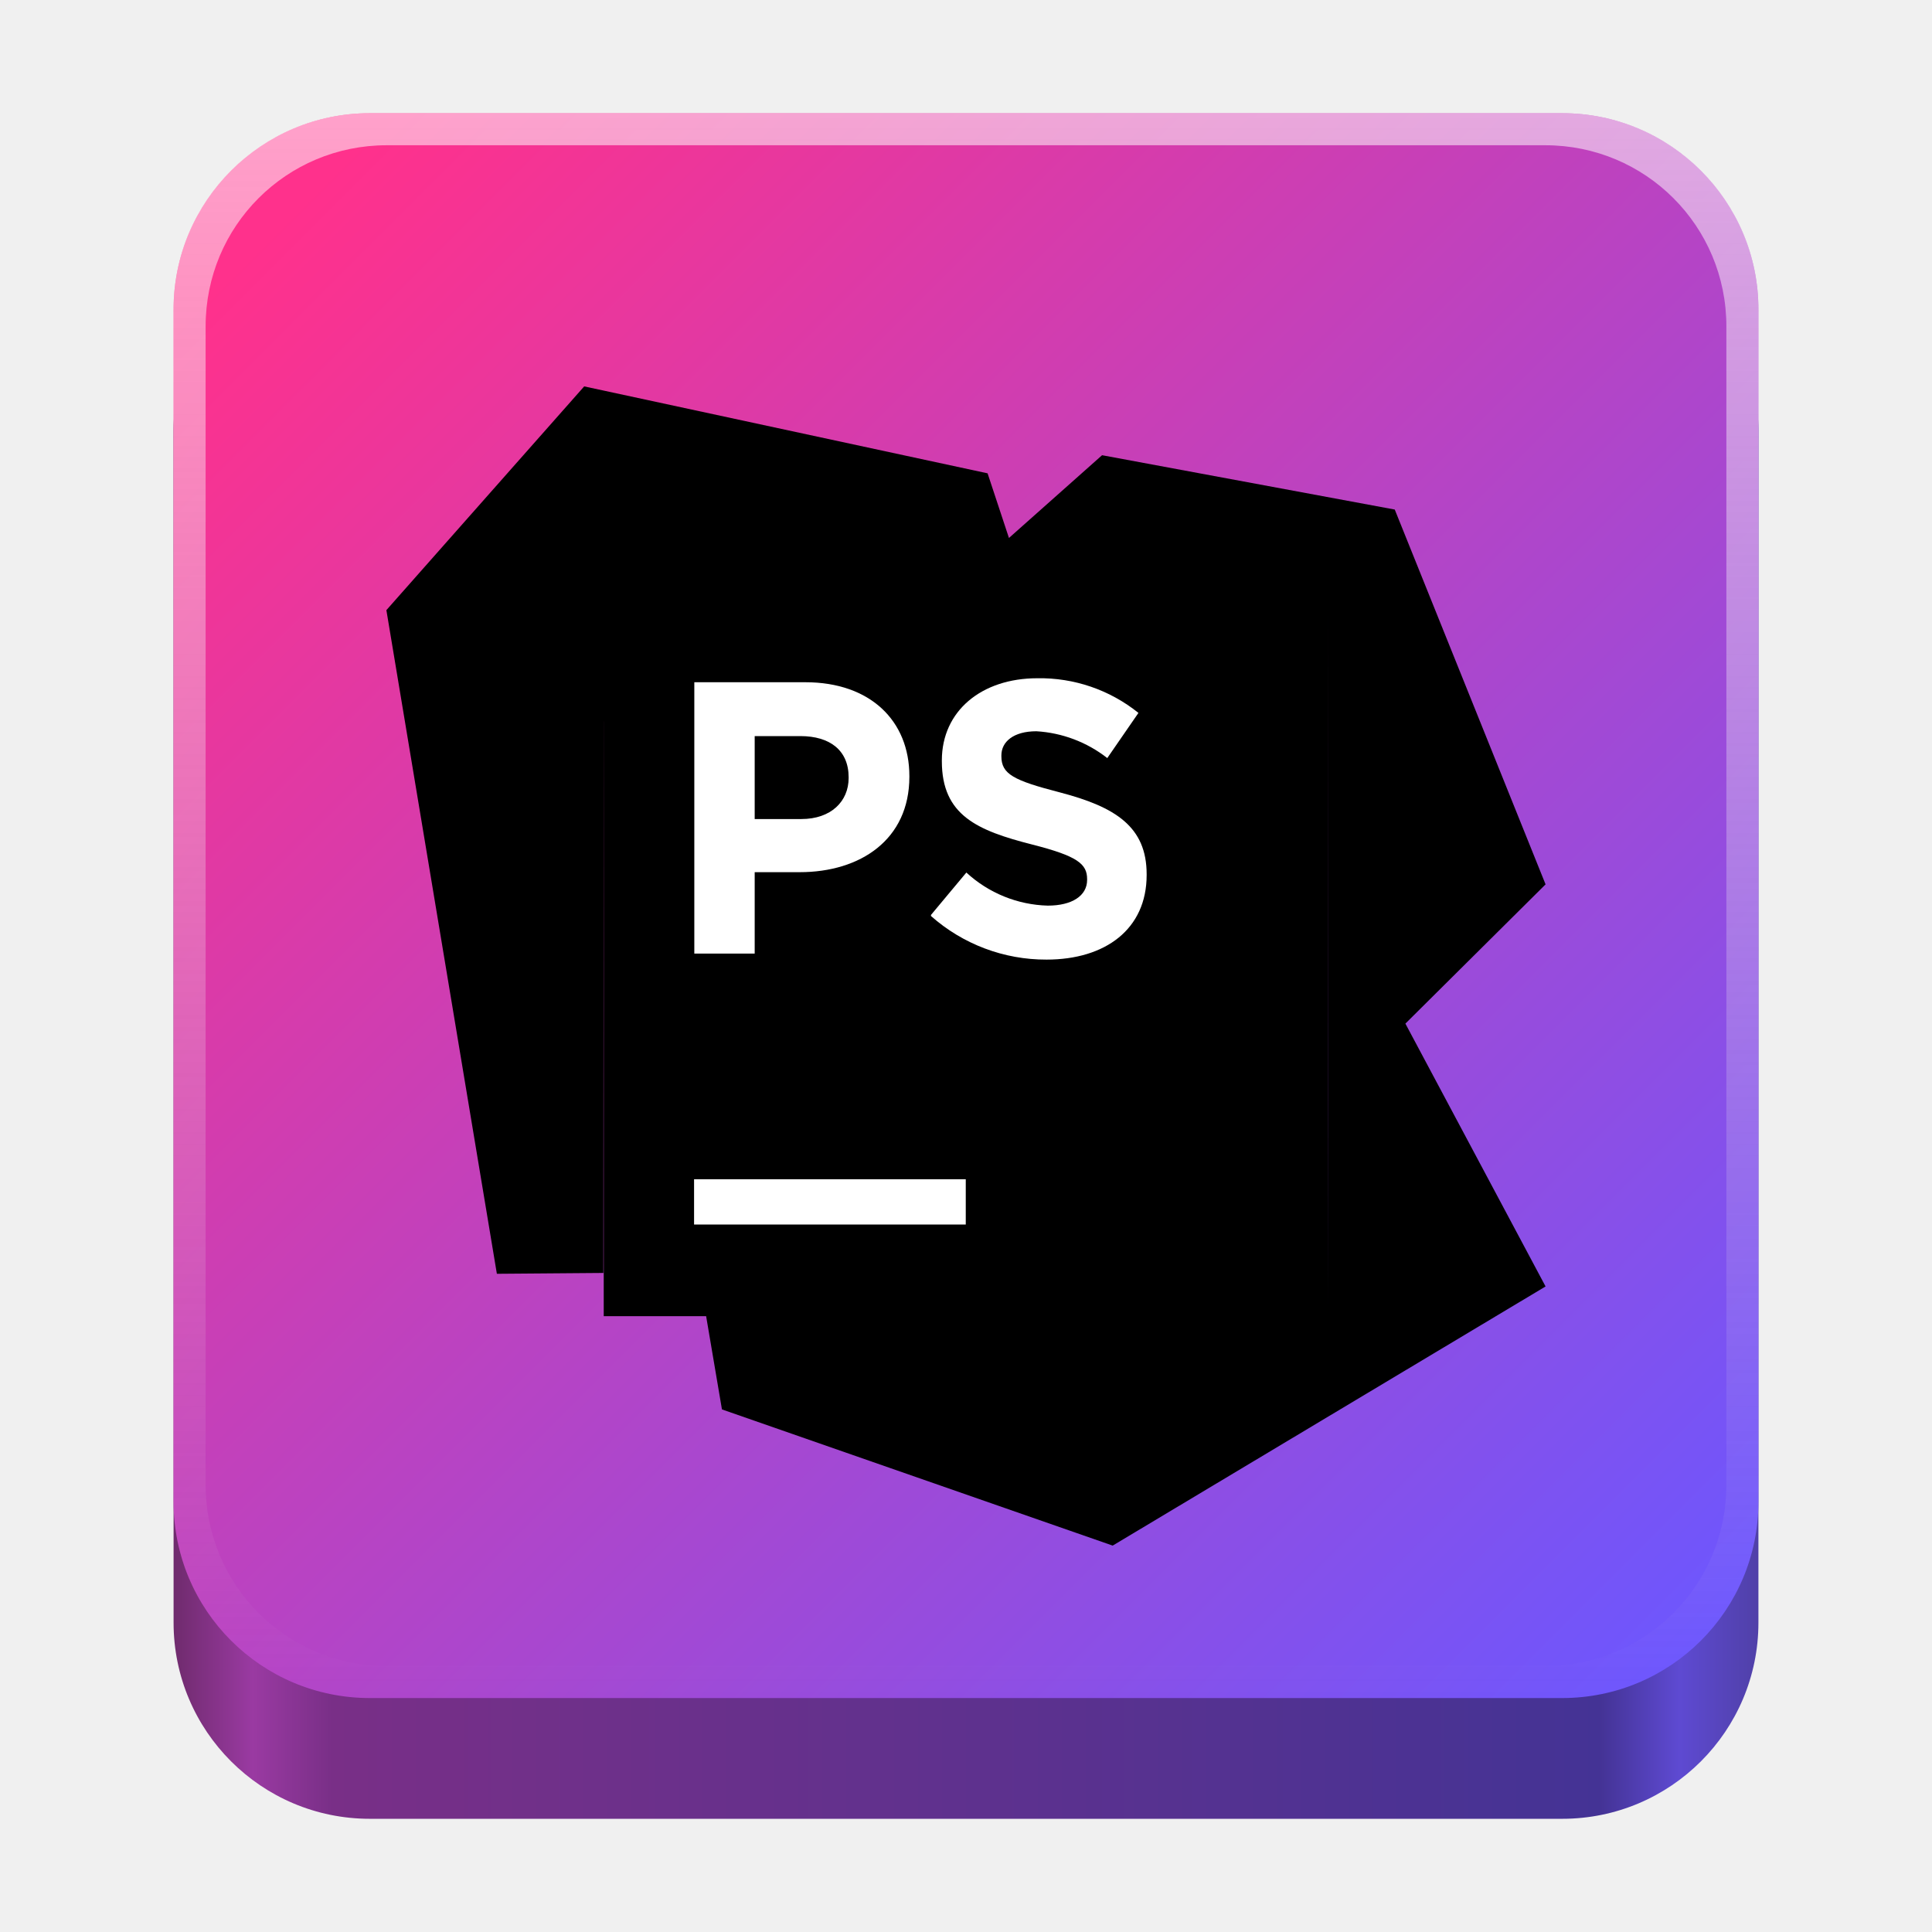
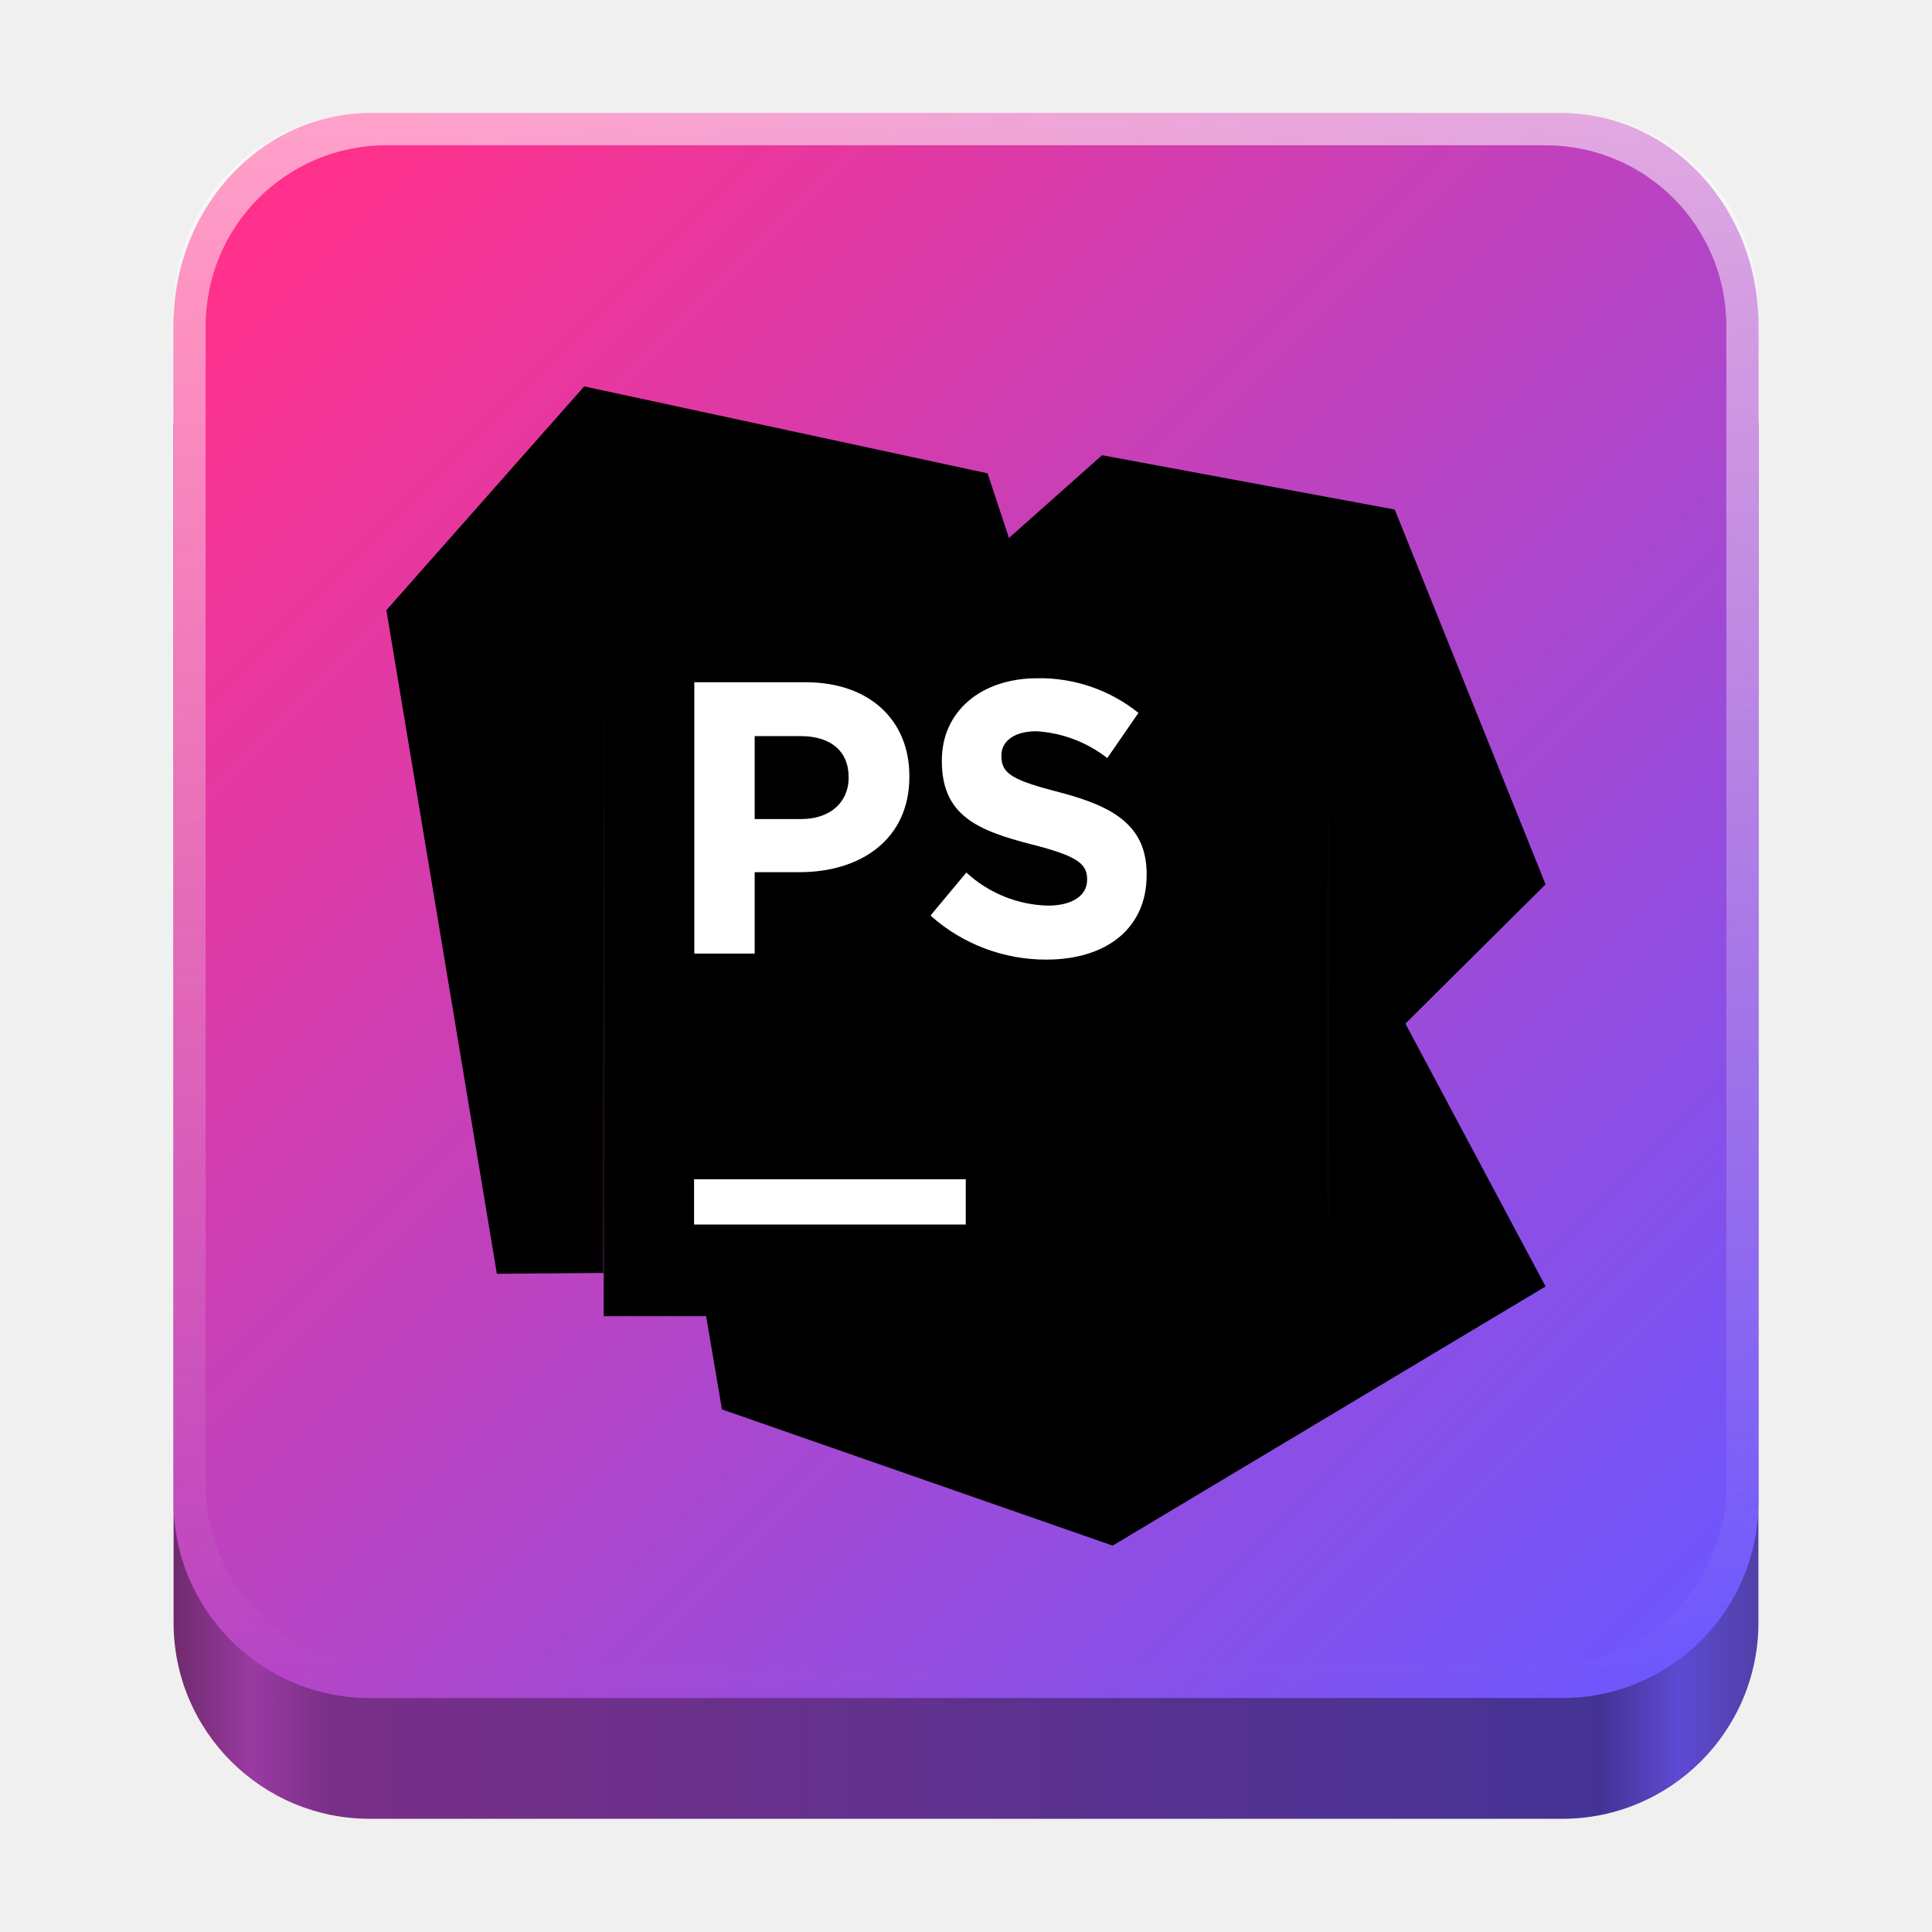
<svg xmlns="http://www.w3.org/2000/svg" xmlns:xlink="http://www.w3.org/1999/xlink" width="128" height="128" viewBox="0 0 128 128" version="1.1" id="svg5" xml:space="preserve">
  <defs id="defs2">
    <linearGradient id="linearGradient11616">
      <stop style="stop-color:#ff318c;stop-opacity:1" offset="0" id="stop11612" />
      <stop style="stop-color:#6b57ff;stop-opacity:1" offset="1" id="stop11614" />
    </linearGradient>
    <linearGradient id="linearGradient404">
      <stop style="stop-color:#e6e6e6;stop-opacity:0;" offset="0" id="stop400" />
      <stop style="stop-color:#ffffff;stop-opacity:0.545;" offset="1" id="stop402" />
    </linearGradient>
    <linearGradient y2="236" x2="96" y1="236" x1="32" gradientTransform="translate(604.8168,170.5864)" gradientUnits="userSpaceOnUse" id="linearGradient1099" xlink:href="#linearGradient1036" />
    <linearGradient id="linearGradient1036">
      <stop id="stop1032" offset="0" style="stop-color:#d5d3cf;stop-opacity:1;" />
      <stop id="stop1034" offset="1" style="stop-color:#f6f5f4;stop-opacity:1" />
    </linearGradient>
    <radialGradient r="32" fy="-76" fx="-244" cy="-76" cx="-244" gradientTransform="matrix(0.8833333,0,0,0.8833333,-460.3502,463.1197)" gradientUnits="userSpaceOnUse" id="radialGradient1103" xlink:href="#linearGradient1069" />
    <linearGradient id="linearGradient1069">
      <stop id="stop1065" offset="0" style="stop-color:#d5d3cf;stop-opacity:1" />
      <stop id="stop1067-1" offset="1" style="stop-color:#949390;stop-opacity:1" />
    </linearGradient>
    <linearGradient gradientUnits="userSpaceOnUse" y2="232" x2="64" y1="262.5" x1="64" id="linearGradient1027" xlink:href="#linearGradient1025" gradientTransform="translate(-470.5864,432.8168)" />
    <linearGradient id="linearGradient1025">
      <stop id="stop1021" offset="0" style="stop-color:#9a9996;stop-opacity:1" />
      <stop id="stop1023" offset="1" style="stop-color:#77767b;stop-opacity:1" />
    </linearGradient>
    <clipPath clipPathUnits="userSpaceOnUse" id="clipPath1609-7">
      <path id="path1611-5" d="m 252,116 28,-28 v -8 h -36 v 36 z" style="fill:#e74747;stroke:none;stroke-width:0.25px;stroke-linecap:butt;stroke-linejoin:miter;stroke-opacity:1" />
    </clipPath>
    <linearGradient id="linearGradient8241">
      <stop style="stop-color:#6f2b6d;stop-opacity:1;" offset="0" id="stop8237" />
      <stop style="stop-color:#9a3aa2;stop-opacity:1;" offset="0.05" id="stop9349" />
      <stop style="stop-color:#792f87;stop-opacity:1;" offset="0.1" id="stop21746" />
      <stop style="stop-color:#443395;stop-opacity:1;" offset="0.9" id="stop21940" />
      <stop style="stop-color:#5e4ad2;stop-opacity:1;" offset="0.95" id="stop9351" />
      <stop style="stop-color:#5040a8;stop-opacity:1;" offset="1" id="stop8239" />
    </linearGradient>
    <radialGradient r="32" fy="-76" fx="-244" cy="-76" cx="-244" gradientTransform="matrix(0.8833333,0,0,0.8833333,-460.3502,463.1197)" gradientUnits="userSpaceOnUse" id="radialGradient1103-5" xlink:href="#linearGradient1069" />
    <clipPath clipPathUnits="userSpaceOnUse" id="clipPath1609-7-7">
      <path id="path1611-5-0" d="m 252,116 28,-28 v -8 h -36 v 36 z" style="fill:#e74747;stroke:none;stroke-width:0.25px;stroke-linecap:butt;stroke-linejoin:miter;stroke-opacity:1" />
    </clipPath>
    <clipPath clipPathUnits="userSpaceOnUse" id="clipPath744">
      <rect style="fill:#1e88e5;fill-opacity:1;stroke-width:0.265" id="rect746" width="541.867" height="541.867" x="0" y="1.5987212e-14" rx="79.375" ry="79.375" />
    </clipPath>
    <clipPath clipPathUnits="userSpaceOnUse" id="clipPath62">
      <rect style="fill:#1e88e5;fill-opacity:1;stroke-width:0.265" id="rect64" width="541.867" height="541.867" x="2.2507105e-05" y="-0.422" rx="79.375" ry="79.375" />
    </clipPath>
    <linearGradient xlink:href="#linearGradient8241" id="linearGradient8243" x1="11.5" y1="120.5" x2="116.5" y2="120.5" gradientUnits="userSpaceOnUse" />
    <radialGradient r="32" fy="-76" fx="-244" cy="-76" cx="-244" gradientTransform="matrix(0.8833333,0,0,0.8833333,-460.3502,463.1197)" gradientUnits="userSpaceOnUse" id="radialGradient1103-6" xlink:href="#linearGradient1069" />
    <clipPath clipPathUnits="userSpaceOnUse" id="clipPath1609-7-2">
      <path id="path1611-5-3" d="m 252,116 28,-28 v -8 h -36 v 36 z" style="fill:#e74747;stroke:none;stroke-width:0.25px;stroke-linecap:butt;stroke-linejoin:miter;stroke-opacity:1" />
    </clipPath>
    <radialGradient r="32" fy="-76" fx="-244" cy="-76" cx="-244" gradientTransform="matrix(0.8833333,0,0,0.8833333,-460.3502,463.1197)" gradientUnits="userSpaceOnUse" id="radialGradient1103-56" xlink:href="#linearGradient1069" />
    <clipPath clipPathUnits="userSpaceOnUse" id="clipPath1609-7-0">
      <path id="path1611-5-9" d="m 252,116 28,-28 v -8 h -36 v 36 z" style="fill:#e74747;stroke:none;stroke-width:0.25px;stroke-linecap:butt;stroke-linejoin:miter;stroke-opacity:1" />
    </clipPath>
    <clipPath clipPathUnits="userSpaceOnUse" id="clipPath37">
      <rect style="fill:#1a1a1a;fill-opacity:1;stroke-width:0.265" id="rect39" width="541.867" height="541.867" x="-2.6626146e-06" y="3.241" rx="79.375" ry="79.375" />
    </clipPath>
    <clipPath clipPathUnits="userSpaceOnUse" id="clipPath22042">
      <rect style="fill:#333333;fill-opacity:1;stroke-width:0.013" id="rect22044" width="27.32" height="27.484" x="166.968" y="105.404" rx="4.002" ry="4.026" />
    </clipPath>
    <clipPath clipPathUnits="userSpaceOnUse" id="clipPath1039">
      <rect style="fill:#b3b3b3;fill-opacity:1;stroke-width:0.265" id="rect1041" width="541.867" height="541.867" x="2.5931527e-05" y="-0" rx="79.375" ry="79.375" />
    </clipPath>
    <clipPath clipPathUnits="userSpaceOnUse" id="clipPath154">
      <rect style="fill:#b3b3b3;fill-opacity:1;stroke-width:0.265" id="rect156" width="541.867" height="541.867" x="-2.9218751e-05" y="-0" rx="79.375" ry="79.375" />
    </clipPath>
    <linearGradient xlink:href="#linearGradient404" id="linearGradient406" x1="64" y1="112.5" x2="64" y2="7.5" gradientUnits="userSpaceOnUse" />
    <linearGradient id="a" gradientUnits="userSpaceOnUse" x1="38.78" x2="95.91" y1="41.59" y2="41.59" gradientTransform="translate(260.425,-3.53)">
      <stop offset="0" stop-color="#21d789" id="stop500" />
      <stop offset="1" stop-color="#07c3f2" id="stop502" />
    </linearGradient>
    <linearGradient id="b" gradientUnits="userSpaceOnUse" x1="-29.18" x2="88.46" y1="85.52" y2="-1.32" gradientTransform="translate(260.425,-3.53)">
      <stop offset=".01" stop-color="#fcf84a" id="stop505" />
      <stop offset=".11" stop-color="#a7eb62" id="stop507" />
      <stop offset=".21" stop-color="#5fe077" id="stop509" />
      <stop offset=".27" stop-color="#32da84" id="stop511" />
      <stop offset=".31" stop-color="#21d789" id="stop513" />
      <stop offset=".58" stop-color="#21d789" id="stop515" />
      <stop offset=".6" stop-color="#21d789" id="stop517" />
      <stop offset=".69" stop-color="#20d68c" id="stop519" />
      <stop offset=".76" stop-color="#1ed497" id="stop521" />
      <stop offset=".83" stop-color="#19d1a9" id="stop523" />
      <stop offset=".9" stop-color="#13ccc2" id="stop525" />
      <stop offset=".97" stop-color="#0bc6e1" id="stop527" />
      <stop offset="1" stop-color="#07c3f2" id="stop529" />
    </linearGradient>
    <linearGradient id="c" gradientUnits="userSpaceOnUse" x1="17.3" x2="36.92" y1="110.99" y2="49.42" gradientTransform="translate(260.425,-3.53)">
      <stop offset="0" stop-color="#21d789" id="stop532" />
      <stop offset=".16" stop-color="#24d888" id="stop534" />
      <stop offset=".3" stop-color="#2fd985" id="stop536" />
      <stop offset=".43" stop-color="#41dc80" id="stop538" />
      <stop offset=".55" stop-color="#5ae079" id="stop540" />
      <stop offset=".67" stop-color="#7ae46f" id="stop542" />
      <stop offset=".79" stop-color="#a1ea64" id="stop544" />
      <stop offset=".9" stop-color="#cff157" id="stop546" />
      <stop offset="1" stop-color="#fcf84a" id="stop548" />
    </linearGradient>
    <linearGradient id="d" gradientUnits="userSpaceOnUse" x1="43.28" x2="85.97" y1="57.46" y2="0.06" gradientTransform="translate(260.425,-3.53)">
      <stop offset="0" stop-color="#21d789" id="stop551" />
      <stop offset=".09" stop-color="#23d986" id="stop553" />
      <stop offset=".17" stop-color="#2ade7b" id="stop555" />
      <stop offset=".25" stop-color="#36e669" id="stop557" />
      <stop offset=".27" stop-color="#3bea62" id="stop559" />
      <stop offset=".35" stop-color="#47eb61" id="stop561" />
      <stop offset=".49" stop-color="#67ed5d" id="stop563" />
      <stop offset=".69" stop-color="#9af156" id="stop565" />
      <stop offset=".92" stop-color="#e0f64d" id="stop567" />
      <stop offset="1" stop-color="#fcf84a" id="stop569" />
    </linearGradient>
    <linearGradient id="e" gradientUnits="userSpaceOnUse" x1="108.58" x2="22.55" y1="64.77" y2="63.97" gradientTransform="translate(260.425,-3.53)">
      <stop offset=".39" stop-color="#fcf84a" id="stop572" />
      <stop offset=".46" stop-color="#ecf74c" id="stop574" />
      <stop offset=".61" stop-color="#c1f451" id="stop576" />
      <stop offset=".82" stop-color="#7eef5a" id="stop578" />
      <stop offset="1" stop-color="#3bea62" id="stop580" />
    </linearGradient>
    <linearGradient xlink:href="#linearGradient11616" id="linearGradient11827" x1="12.773" y1="20.475" x2="108.029" y2="115.731" gradientUnits="userSpaceOnUse" />
    <filter height="2.283" width="2.283" y="-0.642" x="-0.642" style="color-interpolation-filters:sRGB;" id="filter13914">
      <feGaussianBlur stdDeviation="15 15" result="blur" id="feGaussianBlur13908" />
      <feColorMatrix values="1 0 0 0 0 0 1 0 0 0 0 0 1 0 0 0 0 0 50 0 " result="colormatrix" id="feColorMatrix13910" />
      <feComposite in="colormatrix" in2="SourceGraphic" operator="in" id="feComposite13912" />
    </filter>
    <linearGradient id="e-3" gradientUnits="userSpaceOnUse" x1="10.99" x2="95.54" y1="41.31" y2="41.31" gradientTransform="translate(215.7997,33.75467)">
      <stop offset=".31" stop-color="#21d789" id="stop274" />
      <stop offset=".49" stop-color="#59a3b2" id="stop276" />
      <stop offset=".77" stop-color="#b74af7" id="stop278" />
      <stop offset="1" stop-color="#ff45ed" id="stop280" />
    </linearGradient>
    <linearGradient id="d-6" gradientUnits="userSpaceOnUse" x1="10.48" x2="94.6" y1="52.51" y2="98.96" gradientTransform="translate(215.7997,33.75467)">
      <stop offset=".08" stop-color="#21d789" id="stop269" />
      <stop offset=".89" stop-color="#6b57ff" id="stop271" />
    </linearGradient>
    <linearGradient id="c-7" gradientUnits="userSpaceOnUse" x1="27.62" x2="34.52" y1="52.97" y2="83.01" gradientTransform="translate(215.7997,33.75467)">
      <stop offset="0" stop-color="#6b57ff" id="stop256" />
      <stop offset=".02" stop-color="#685cfb" id="stop258" />
      <stop offset=".28" stop-color="#4a91ca" id="stop260" />
      <stop offset=".51" stop-color="#34b7a7" id="stop262" />
      <stop offset=".69" stop-color="#26ce91" id="stop264" />
      <stop offset=".8" stop-color="#21d789" id="stop266" />
    </linearGradient>
    <linearGradient id="b-5" gradientUnits="userSpaceOnUse" x1="66.85" x2="73.95" y1="30.12" y2="11.96" gradientTransform="translate(215.7997,33.75467)">
      <stop offset="0" stop-color="#6b57ff" id="stop251" />
      <stop offset=".95" stop-color="#21d789" id="stop253" />
    </linearGradient>
    <linearGradient id="a-3" gradientUnits="userSpaceOnUse" x1="92.39" x2="95.19" y1="40.62" y2="65.06" gradientTransform="translate(215.7997,33.75467)">
      <stop offset=".16" stop-color="#21d789" id="stop244" />
      <stop offset=".54" stop-color="#419fbc" id="stop246" />
      <stop offset="1" stop-color="#6b57ff" id="stop248" />
    </linearGradient>
    <linearGradient id="c-3" gradientUnits="userSpaceOnUse" x1="17.84" x2="87.09" y1="88.36" y2="43.86" gradientTransform="translate(216.2331,11.66845)">
      <stop offset="0" stop-color="#087cfa" id="stop278-6" />
      <stop offset=".1" stop-color="#1598d3" id="stop280-7" />
      <stop offset=".22" stop-color="#23b6aa" id="stop282" />
      <stop offset=".35" stop-color="#2dcc8b" id="stop284" />
      <stop offset=".46" stop-color="#35dd74" id="stop286" />
      <stop offset=".57" stop-color="#39e767" id="stop288" />
      <stop offset=".67" stop-color="#3bea62" id="stop290" />
    </linearGradient>
    <linearGradient id="b-53" x1="37.54" x2="60.33" xlink:href="#a-5" y1="34.26" y2="8.33" gradientTransform="translate(216.2331,11.66845)" />
    <linearGradient id="a-5" gradientUnits="userSpaceOnUse" x1="99.03" x2="61.54" y1="59.18" y2="90.91">
      <stop offset="0" stop-color="#087cfa" id="stop264-6" />
      <stop offset=".02" stop-color="#0d7bfa" id="stop266-2" />
      <stop offset=".37" stop-color="#5566f9" id="stop268" />
      <stop offset=".66" stop-color="#8a57f8" id="stop270" />
      <stop offset=".88" stop-color="#ab4ef7" id="stop272" />
      <stop offset="1" stop-color="#b74af7" id="stop274-9" />
    </linearGradient>
    <linearGradient id="d-3" gradientUnits="userSpaceOnUse" x1="74.68" x2="58.6" y1="93.59" y2="70.03" gradientTransform="translate(168.5299,7.500001)">
      <stop offset=".02" stop-color="#6b57ff" id="stop415" />
      <stop offset=".78" stop-color="#b74af7" id="stop417" />
    </linearGradient>
    <linearGradient id="c-6" gradientUnits="userSpaceOnUse" x1="89.3" x2="65.46" y1="65.79" y2="9.23" gradientTransform="translate(168.5299,7.500001)">
      <stop offset="0" stop-color="#293896" id="stop400-7" />
      <stop offset=".08" stop-color="#3b3aa2" id="stop402-5" />
      <stop offset=".29" stop-color="#6740c0" id="stop404" />
      <stop offset=".49" stop-color="#8a44d8" id="stop406" />
      <stop offset=".68" stop-color="#a347e9" id="stop408" />
      <stop offset=".86" stop-color="#b249f3" id="stop410" />
      <stop offset="1" stop-color="#b74af7" id="stop412" />
    </linearGradient>
    <linearGradient id="b-3" gradientUnits="userSpaceOnUse" x1="1.56" x2="35.95" y1="67.23" y2="21.8" gradientTransform="translate(168.5299,7.500001)">
      <stop offset=".02" stop-color="#6b57ff" id="stop393" />
      <stop offset=".42" stop-color="#b74af7" id="stop395" />
      <stop offset=".75" stop-color="#ff318c" id="stop397" />
    </linearGradient>
    <linearGradient id="a-56" gradientUnits="userSpaceOnUse" x1="25.8" x2="33.95" y1="33.6" y2="17.31" gradientTransform="translate(168.5299,7.500001)">
      <stop offset="0" stop-color="#af1df5" id="stop384" />
      <stop offset=".21" stop-color="#bc20e4" id="stop386" />
      <stop offset=".63" stop-color="#dd29b8" id="stop388" />
      <stop offset="1" stop-color="#ff318c" id="stop390" />
    </linearGradient>
+     <clipPath clipPathUnits="userSpaceOnUse" id="clipPath483">
+       <rect style="fill:url(#linearGradient487);fill-opacity:1;stroke-width:1.037" id="rect485" width="105" height="113" x="11.5" y="7.5" rx="13" ry="13.99" />
+     </clipPath>
+     <linearGradient xlink:href="#linearGradient8241" id="linearGradient487" gradientUnits="userSpaceOnUse" gradientTransform="matrix(1,0,0,1.076191,0,-9.180952)" x1="11.5" y1="120.5" x2="116.5" y2="120.5" />
  </defs>
  <g id="layer2">
-     <rect style="fill:url(#linearGradient8243);fill-opacity:1" id="rect440" width="105" height="105" x="11.5" y="15.5" rx="13" ry="13" />
-     <rect style="fill:url(#linearGradient11827);fill-opacity:1" id="rect358" width="105" height="105" x="11.5" y="7.5" rx="13" ry="13" />
-     <path id="rect364" style="fill:url(#linearGradient406);fill-opacity:1" d="M 24.5 7.5 C 17.298 7.5 11.5 13.298 11.5 20.5 L 11.5 99.5 C 11.5 106.702 17.298 112.5 24.5 112.5 L 103.5 112.5 C 110.702 112.5 116.5 106.702 116.5 99.5 L 116.5 20.5 C 116.5 13.298 110.702 7.5 103.5 7.5 L 24.5 7.5 z M 25.623 9.623 L 102.377 9.623 C 109.025 9.623 114.377 14.975 114.377 21.623 L 114.377 98.377 C 114.377 105.025 109.025 110.377 102.377 110.377 L 25.623 110.377 C 18.975 110.377 13.623 105.025 13.623 98.377 L 13.623 21.623 C 13.623 14.975 18.975 9.623 25.623 9.623 z " />
-     <path id="path420" style="fill:#000000;fill-opacity:1;stroke-width:0.8" d="m 38.704,25.6 -13.105,14.823 7.32,43.969 7.056,-0.056 0.022,-36.545 0.002,0.002 V 87.2 h 6.784 l 1.048,6.177 25.887,9.023 28.68,-17.169 -9.287,-17.414 9.287,-9.225 -9.992,-24.833 -19.391,-3.6 -6.169,5.483 -1.416,-4.283 z m 49.295,13.505 0.008,33.783 -0.008,14.217 z" />
-     <g fill="#ffffff" id="g436" transform="matrix(0.8,0,0,0.8,22.00022,21.2)">
-       <path d="m 29.98,71.16 h 22.5 v 3.75 h -22.5 z" id="path430" />
-       <path d="m 49.6,49.27 2.93,-3.51 a 10.34,10.34 0 0 0 6.74,2.74 c 2,0 3.26,-0.81 3.26,-2.13 v -0.06 c 0,-1.26 -0.78,-1.91 -4.55,-2.87 -4.55,-1.16 -7.48,-2.42 -7.48,-6.9 v -0.07 c 0,-4.09 3.29,-6.8 7.9,-6.8 a 13,13 0 0 1 8.38,2.87 l -2.58,3.74 a 10.54,10.54 0 0 0 -5.87,-2.22 c -1.9,0 -2.9,0.87 -2.9,2 v 0.07 c 0,1.48 1,2 4.87,3 4.58,1.2 7.16,2.84 7.16,6.77 v 0.07 c 0,4.48 -3.42,7 -8.29,7 A 14.35,14.35 0 0 1 49.6,49.36" id="path432" />
-       <path d="m 30,30 h 9.2 c 5.36,0 8.61,3.18 8.61,7.77 v 0.06 c 0,5.2 -4.05,7.9 -9.09,7.9 H 35 v 6.74 h -5 z m 8.86,11.33 c 2.47,0 3.92,-1.47 3.92,-3.4 v -0.06 c 0,-2.22 -1.54,-3.41 -4,-3.41 H 35 v 6.87 z" id="path434" />
+     <g id="g15714">
+       <rect style="fill:url(#linearGradient8243);fill-opacity:1" id="rect440" width="105" height="105" x="11.5" y="15.5" rx="13" ry="13" />
+       <rect style="fill:url(#linearGradient11827);fill-opacity:1" id="rect358" width="105" height="105" x="11.5" y="7.5" rx="13" ry="13" clip-path="url(#clipPath483)" />
+       <path id="rect364" style="fill:url(#linearGradient406);fill-opacity:1" d="M 24.5 7.5 C 17.298 7.5 11.5 13.298 11.5 20.5 L 11.5 99.5 C 11.5 106.702 17.298 112.5 24.5 112.5 L 103.5 112.5 C 110.702 112.5 116.5 106.702 116.5 99.5 L 116.5 20.5 C 116.5 13.298 110.702 7.5 103.5 7.5 L 24.5 7.5 z M 25.623 9.623 L 102.377 9.623 C 109.025 9.623 114.377 14.975 114.377 21.623 L 114.377 98.377 C 114.377 105.025 109.025 110.377 102.377 110.377 L 25.623 110.377 C 18.975 110.377 13.623 105.025 13.623 98.377 L 13.623 21.623 C 13.623 14.975 18.975 9.623 25.623 9.623 z " />
+       <path id="path420" style="fill:#000000;fill-opacity:1;stroke-width:0.8" d="m 38.704,25.6 -13.105,14.823 7.32,43.969 7.056,-0.056 0.022,-36.545 0.002,0.002 V 87.2 h 6.784 l 1.048,6.177 25.887,9.023 28.68,-17.169 -9.287,-17.414 9.287,-9.225 -9.992,-24.833 -19.391,-3.6 -6.169,5.483 -1.416,-4.283 z m 49.295,13.505 0.008,33.783 -0.008,14.217 z" />
+       <g fill="#ffffff" id="g436" transform="matrix(0.8,0,0,0.8,22.00022,21.2)">
+         <path d="m 29.98,71.16 h 22.5 v 3.75 h -22.5 z" id="path430" />
+         <path d="m 49.6,49.27 2.93,-3.51 a 10.34,10.34 0 0 0 6.74,2.74 c 2,0 3.26,-0.81 3.26,-2.13 v -0.06 c 0,-1.26 -0.78,-1.91 -4.55,-2.87 -4.55,-1.16 -7.48,-2.42 -7.48,-6.9 v -0.07 c 0,-4.09 3.29,-6.8 7.9,-6.8 a 13,13 0 0 1 8.38,2.87 l -2.58,3.74 a 10.54,10.54 0 0 0 -5.87,-2.22 c -1.9,0 -2.9,0.87 -2.9,2 v 0.07 c 0,1.48 1,2 4.87,3 4.58,1.2 7.16,2.84 7.16,6.77 v 0.07 c 0,4.48 -3.42,7 -8.29,7 A 14.35,14.35 0 0 1 49.6,49.36" id="path432" />
+         <path d="m 30,30 h 9.2 c 5.36,0 8.61,3.18 8.61,7.77 v 0.06 c 0,5.2 -4.05,7.9 -9.09,7.9 H 35 v 6.74 h -5 z m 8.86,11.33 c 2.47,0 3.92,-1.47 3.92,-3.4 v -0.06 c 0,-2.22 -1.54,-3.41 -4,-3.41 H 35 v 6.87 z" id="path434" />
+       </g>
    </g>
  </g>
</svg>
